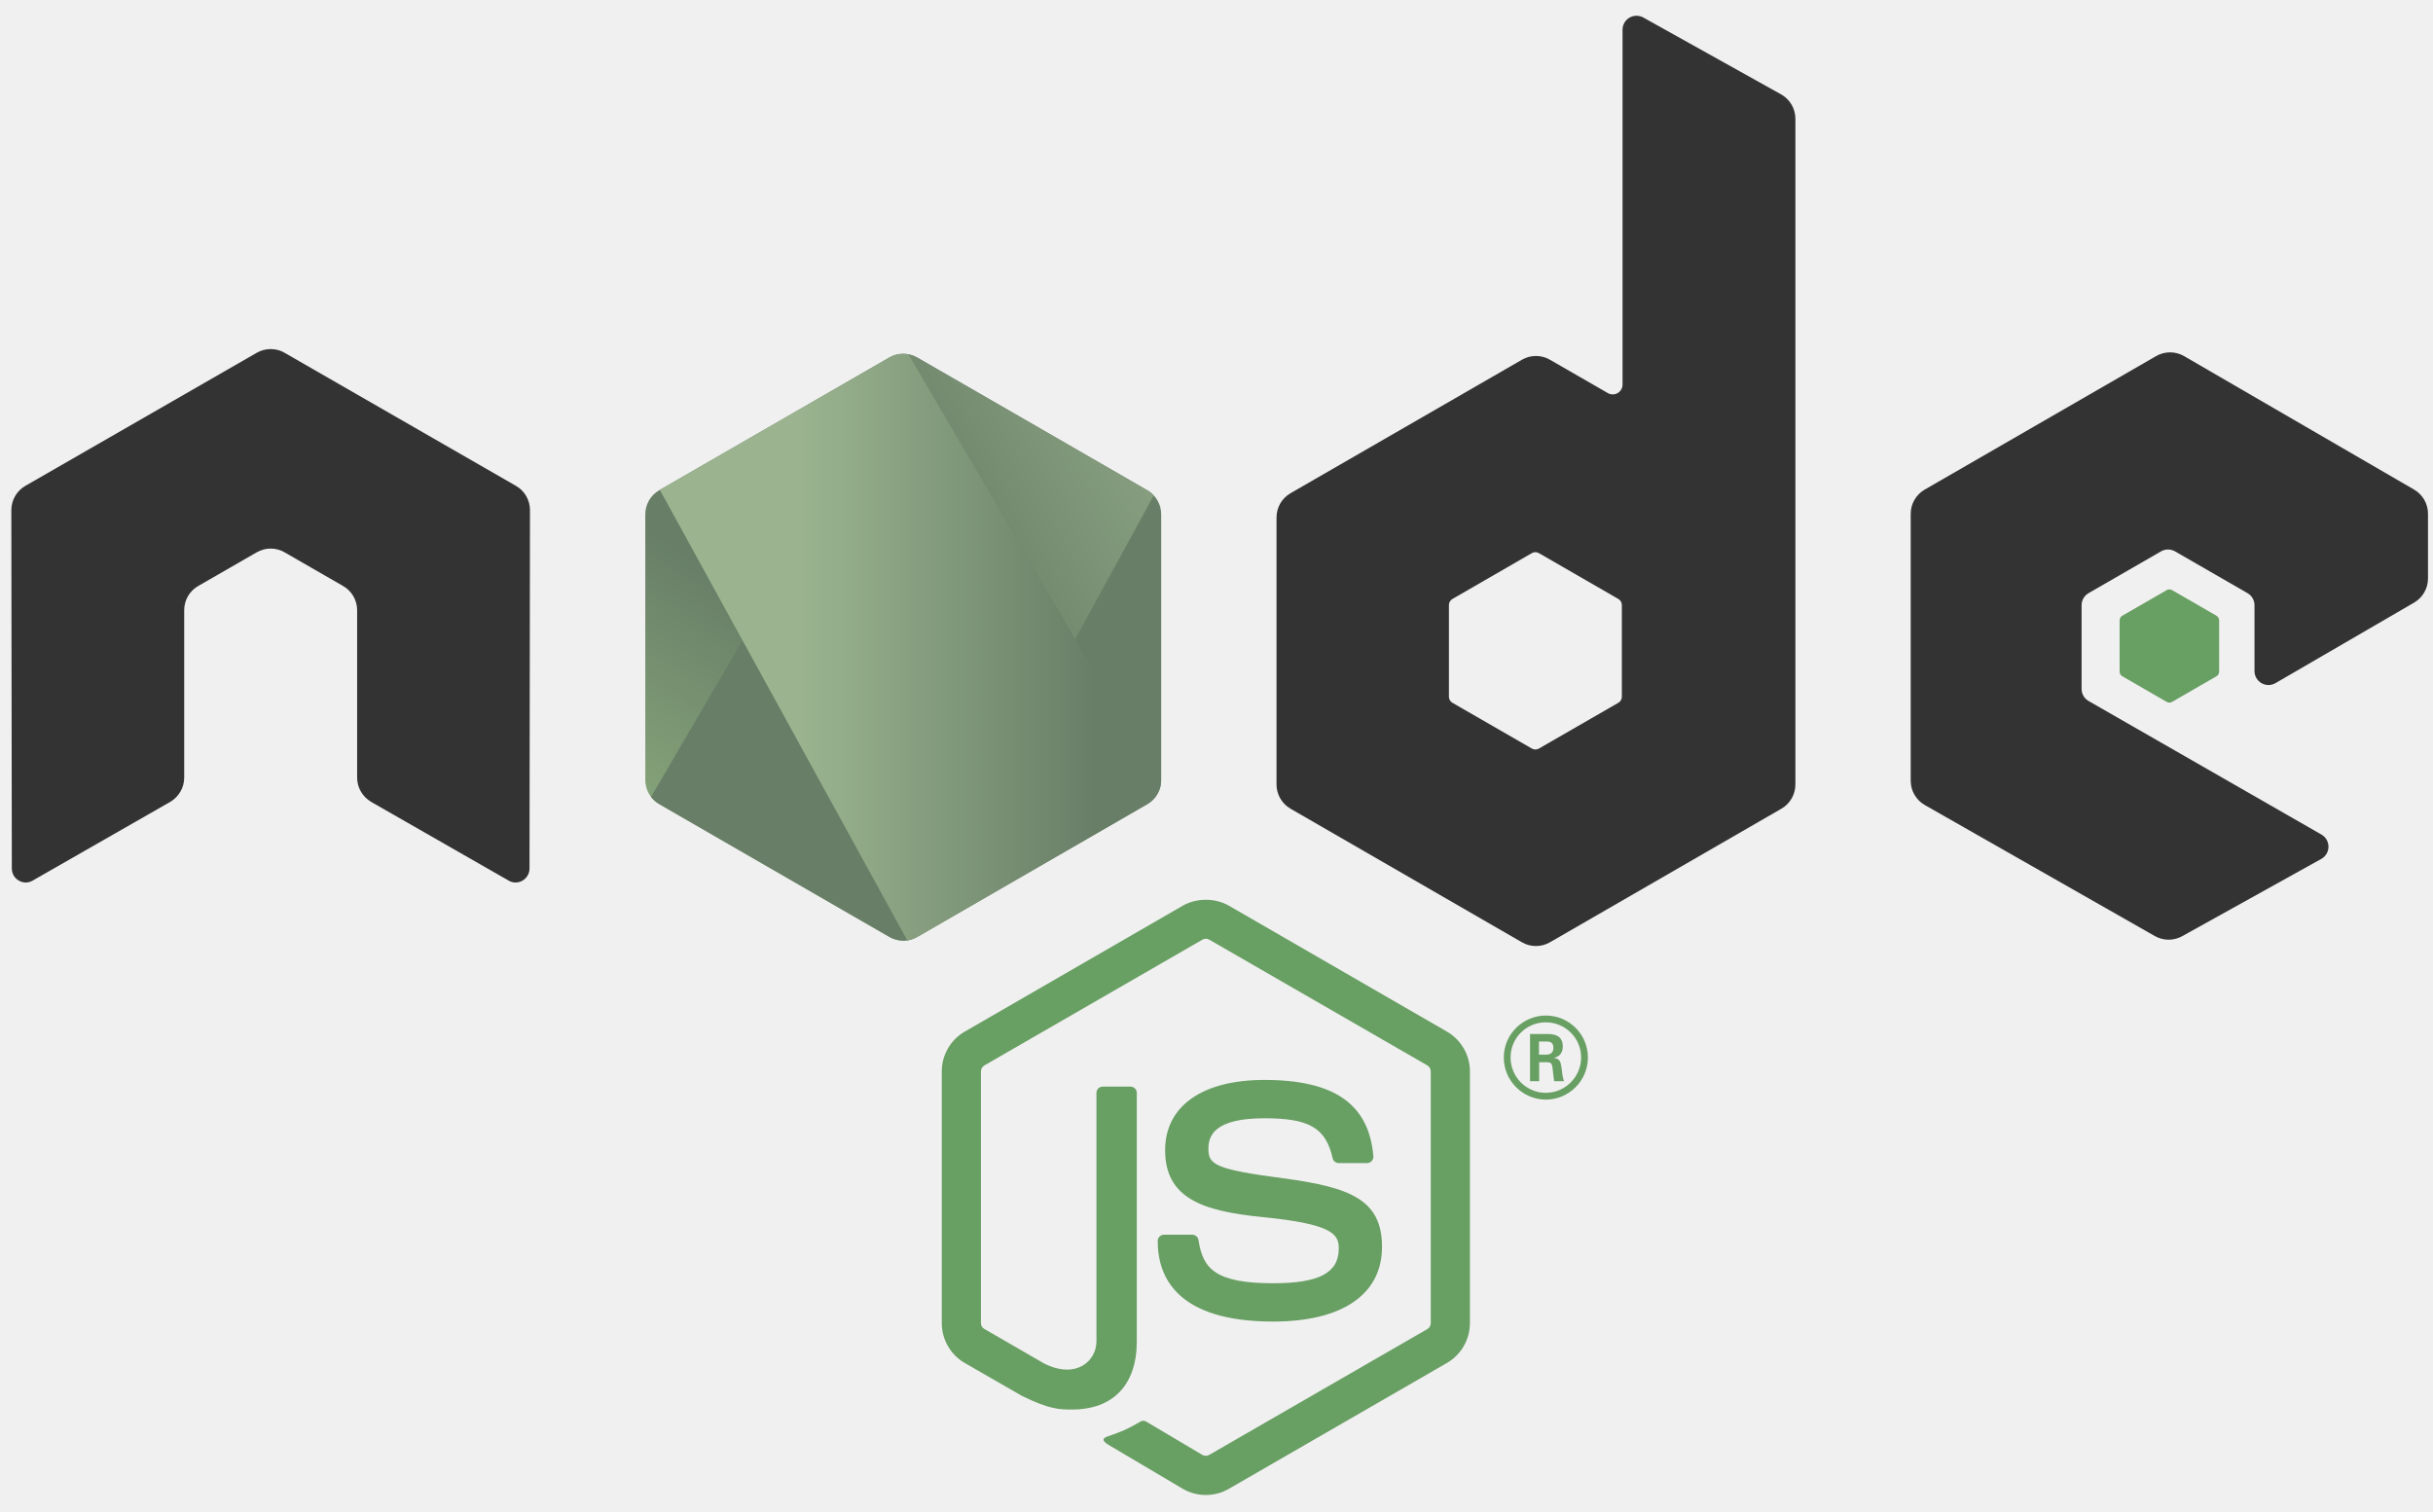
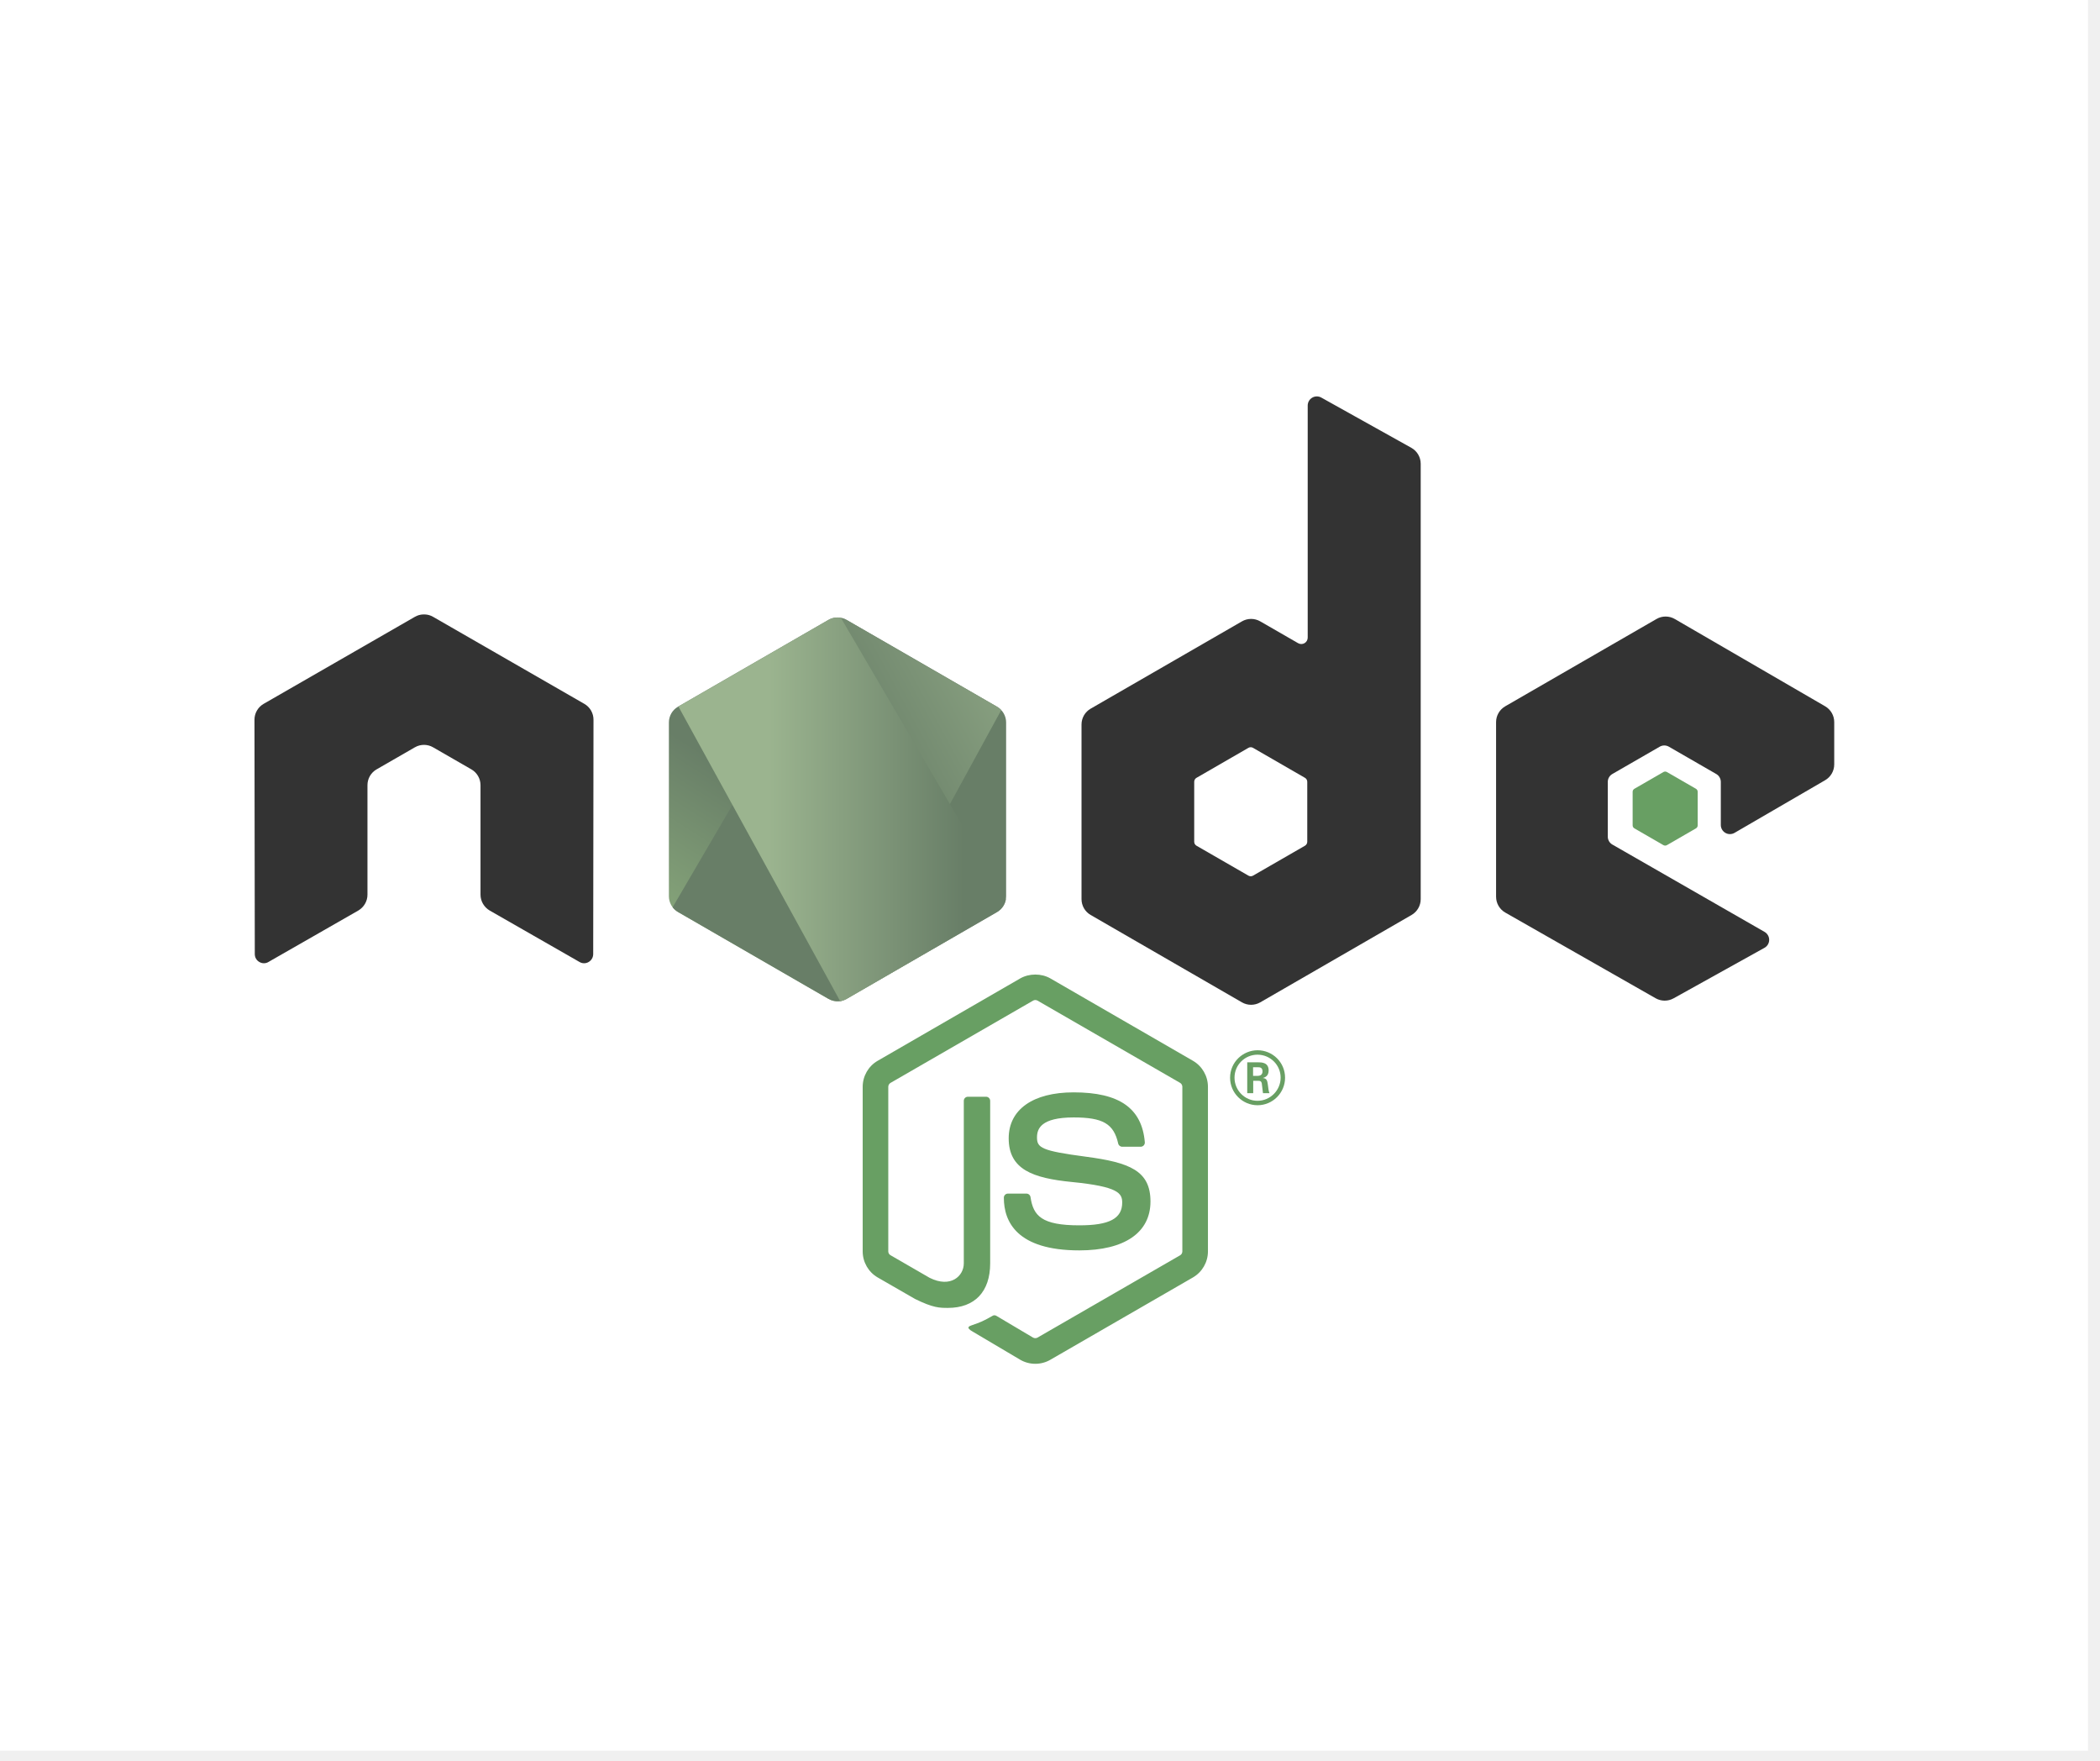
- <svg xmlns="http://www.w3.org/2000/svg" xmlns:xlink="http://www.w3.org/1999/xlink" width="103px" height="64px" viewBox="0 0 103 64" version="1.1">
+ <svg xmlns="http://www.w3.org/2000/svg" xmlns:xlink="http://www.w3.org/1999/xlink" width="136px" height="114px" viewBox="0 0 136 114" version="1.1">
  <defs>
    <path d="M10.415,24.829 L0.67,19.207 C0.306,18.997 0.082,18.609 0.082,18.188 L0.082,6.937 C0.082,6.517 0.306,6.129 0.67,5.918 L10.414,0.292 C10.779,0.082 11.227,0.082 11.592,0.292 L21.334,5.918 C21.698,6.129 21.922,6.517 21.922,6.937 L21.922,18.189 C21.922,18.609 21.698,18.997 21.333,19.207 L11.591,24.829 C11.409,24.934 11.206,24.986 11.003,24.986 C10.8,24.986 10.597,24.934 10.415,24.829" id="path-1" />
    <linearGradient x1="-4418.47%" y1="16.568%" x2="5323.229%" y2="16.568%" id="linearGradient-3">
      <stop stop-color="#9BB48F" offset="0%" />
      <stop stop-color="#9BB48F" offset="9.192%" />
      <stop stop-color="#9BB48F" offset="30.263%" />
      <stop stop-color="#687E67" offset="86.244%" />
      <stop stop-color="#687E67" offset="100%" />
    </linearGradient>
    <path d="M10.415,24.829 L0.67,19.207 C0.306,18.997 0.082,18.609 0.082,18.188 L0.082,6.937 C0.082,6.517 0.306,6.129 0.67,5.918 L10.414,0.292 C10.779,0.082 11.227,0.082 11.592,0.292 L21.334,5.918 C21.698,6.129 21.922,6.517 21.922,6.937 L21.922,18.189 C21.922,18.609 21.698,18.997 21.333,19.207 L11.591,24.829 C11.409,24.934 11.206,24.986 11.003,24.986 C10.8,24.986 10.597,24.934 10.415,24.829" id="path-4" />
    <linearGradient x1="-9713.77%" y1="31.987%" x2="27.929%" y2="31.987%" id="linearGradient-6">
      <stop stop-color="#9BB48F" offset="0%" />
      <stop stop-color="#9BB48F" offset="9.192%" />
      <stop stop-color="#9BB48F" offset="30.263%" />
      <stop stop-color="#687E67" offset="86.244%" />
      <stop stop-color="#687E67" offset="100%" />
    </linearGradient>
    <linearGradient x1="68.141%" y1="82.52%" x2="27.833%" y2="10.281%" id="linearGradient-7">
      <stop stop-color="#687E67" offset="0%" />
      <stop stop-color="#687E67" offset="52.88%" />
      <stop stop-color="#83A178" offset="100%" />
    </linearGradient>
    <linearGradient x1="43.204%" y1="44.778%" x2="159.268%" y2="118.3%" id="linearGradient-8">
      <stop stop-color="#687E67" offset="0%" />
      <stop stop-color="#687E67" offset="13.756%" />
      <stop stop-color="#9BB48F" offset="69.737%" />
      <stop stop-color="#9BB48F" offset="90.808%" />
      <stop stop-color="#9BB48F" offset="100%" />
    </linearGradient>
    <linearGradient x1="-4.533%" y1="49.998%" x2="101.719%" y2="49.998%" id="linearGradient-9">
      <stop stop-color="#9BB48F" offset="0%" />
      <stop stop-color="#9BB48F" offset="9.192%" />
      <stop stop-color="#9BB48F" offset="30.263%" />
      <stop stop-color="#687E67" offset="86.244%" />
      <stop stop-color="#687E67" offset="100%" />
    </linearGradient>
    <path d="M10.415,24.829 L0.67,19.207 C0.306,18.997 0.082,18.609 0.082,18.188 L0.082,6.937 C0.082,6.517 0.306,6.129 0.67,5.918 L10.414,0.292 C10.779,0.082 11.227,0.082 11.592,0.292 L21.334,5.918 C21.698,6.129 21.922,6.517 21.922,6.937 L21.922,18.189 C21.922,18.609 21.698,18.997 21.333,19.207 L11.591,24.829 C11.409,24.934 11.206,24.986 11.003,24.986 C10.8,24.986 10.597,24.934 10.415,24.829" id="path-10" />
    <linearGradient x1="-103.698%" y1="49.999%" x2="100.586%" y2="49.999%" id="linearGradient-12">
      <stop stop-color="#9BB48F" offset="0%" />
      <stop stop-color="#9BB48F" offset="9.192%" />
      <stop stop-color="#9BB48F" offset="30.263%" />
      <stop stop-color="#687E67" offset="86.244%" />
      <stop stop-color="#687E67" offset="100%" />
    </linearGradient>
    <path d="M10.415,24.829 L0.67,19.207 C0.306,18.997 0.082,18.609 0.082,18.188 L0.082,6.937 C0.082,6.517 0.306,6.129 0.67,5.918 L10.414,0.292 C10.779,0.082 11.227,0.082 11.592,0.292 L21.334,5.918 C21.698,6.129 21.922,6.517 21.922,6.937 L21.922,18.189 C21.922,18.609 21.698,18.997 21.333,19.207 L11.591,24.829 C11.409,24.934 11.206,24.986 11.003,24.986 C10.8,24.986 10.597,24.934 10.415,24.829" id="path-13" />
    <linearGradient x1="130.347%" y1="311.036%" x2="4.358%" y2="-101.153%" id="linearGradient-15">
      <stop stop-color="#687E67" offset="0%" />
      <stop stop-color="#687E67" offset="52.88%" />
      <stop stop-color="#83A178" offset="100%" />
    </linearGradient>
  </defs>
  <g id="Page-1" stroke="none" stroke-width="1" fill="none" fill-rule="evenodd">
-     <g id="Group-9" transform="translate(-16, -25)">
-       <rect id="Rectangle-1" x="0" y="0" width="135.224" height="113.353" />
+     <g id="Group-9">
+       <rect id="Rectangle-1" fill="#FFFFFF" x="0" y="0" width="135.224" height="113.353" />
      <g id="Node-js_logo" transform="translate(16.29446, 24.79593)">
        <g id="svg3355">
          <g id="g3363" transform="translate(51.4164, 31.93981) scale(1, -1) translate(-51.4164, -31.93981) translate(0.021786, 0.312355)">
            <g id="g3449" transform="translate(26.92031, 23.39692)">
              <g id="g3451-Clipped">
                <mask id="mask-2" fill="white">
                  <use xlink:href="#path-1" />
                </mask>
                <g id="path3455" />
                <g id="g3451" mask="url(#mask-2)">
                  <g transform="translate(9.944788, 26.8186)" id="g3457">
                    <g>
                      <g id="g3459" fill="url(#linearGradient-3)">
                        <g id="g3465">
                          <g id="g3467">
                            <polygon id="path3481" points="0.398 0.414 0.023 0 0.523 0" />
                          </g>
                        </g>
                      </g>
                    </g>
                  </g>
                </g>
              </g>
            </g>
            <g id="g3509" transform="translate(26.92031, 23.39692)">
              <g id="g3511-Clipped">
                <mask id="mask-5" fill="white">
                  <use xlink:href="#path-4" />
                </mask>
                <g id="path3515" />
                <g id="g3511" mask="url(#mask-5)">
                  <g transform="translate(22.20232, 6.011066)" id="g3517">
                    <g>
                      <g id="g3519" fill="url(#linearGradient-6)">
                        <g id="g3525">
                          <g id="g3527">
                            <polygon id="path3541" points="0.349 0.233 0 0.606 0 0.106 0.349 0.233" />
                          </g>
                        </g>
                      </g>
                    </g>
                  </g>
                </g>
              </g>
            </g>
            <g id="g3590">
              <g id="g3365" transform="translate(0, 0)">
                <g id="g3367-Clipped" transform="translate(0, 0)">
                  <g id="g3367" transform="translate(0.09251, 0.046239)">
                    <g id="g3373" transform="translate(39.30578, 0.012854)" fill="#689F63">
                      <path d="M11.332,0 C10.995,0 10.659,0.088 10.363,0.259 L7.279,2.084 C6.818,2.341 7.043,2.433 7.195,2.486 C7.809,2.699 7.934,2.748 8.59,3.12 C8.658,3.158 8.749,3.144 8.819,3.102 L11.189,1.696 C11.275,1.648 11.396,1.648 11.475,1.696 L20.715,7.027 C20.801,7.076 20.856,7.175 20.856,7.277 L20.856,17.936 C20.856,18.04 20.801,18.137 20.712,18.19 L11.477,23.516 C11.391,23.566 11.278,23.566 11.192,23.516 L1.959,18.189 C1.869,18.137 1.812,18.037 1.812,17.936 L1.812,7.277 C1.812,7.175 1.869,7.078 1.958,7.03 L4.489,5.568 C5.862,4.881 6.703,5.69 6.703,6.502 L6.703,17.026 C6.703,17.175 6.823,17.292 6.972,17.292 L8.143,17.292 C8.29,17.292 8.411,17.175 8.411,17.026 L8.411,6.502 C8.411,4.67 7.413,3.619 5.675,3.619 C5.141,3.619 4.721,3.619 3.547,4.197 L1.124,5.592 C0.526,5.938 0.155,6.584 0.155,7.277 L0.155,17.936 C0.155,18.628 0.526,19.275 1.124,19.619 L10.363,24.956 C10.948,25.286 11.725,25.286 12.305,24.956 L21.544,19.619 C22.142,19.273 22.514,18.628 22.514,17.936 L22.514,7.277 C22.514,6.584 22.142,5.94 21.544,5.592 L12.305,0.259 C12.01,0.088 11.675,0 11.332,0" id="path3375" />
                    </g>
                    <g id="g3377" transform="translate(48.40415, 7.35625)" fill="#689F63">
                      <path d="M5.088,0 C1.045,0 0.198,1.855 0.198,3.411 C0.198,3.559 0.317,3.677 0.465,3.677 L1.659,3.677 C1.793,3.677 1.904,3.581 1.925,3.451 C2.105,2.236 2.643,1.622 5.088,1.622 C7.034,1.622 7.863,2.062 7.863,3.095 C7.863,3.69 7.628,4.131 4.603,4.428 C2.075,4.678 0.512,5.236 0.512,7.257 C0.512,9.121 2.083,10.232 4.718,10.232 C7.677,10.232 9.142,9.205 9.328,7.002 C9.334,6.926 9.308,6.853 9.257,6.797 C9.206,6.744 9.136,6.711 9.061,6.711 L7.862,6.711 C7.738,6.711 7.628,6.8 7.603,6.92 C7.315,8.199 6.616,8.608 4.718,8.608 C2.592,8.608 2.345,7.868 2.345,7.313 C2.345,6.642 2.637,6.446 5.506,6.067 C8.346,5.691 9.694,5.16 9.694,3.165 C9.694,1.153 8.016,0 5.088,0" id="path3379" />
                    </g>
                    <g id="g3381" transform="translate(63.12369, 16.57665)" fill="#689F63">
                      <path d="M1.619,2.081 L1.93,2.081 C2.183,2.081 2.231,2.259 2.231,2.363 C2.231,2.637 2.042,2.637 1.939,2.637 L1.619,2.637 L1.619,2.081 L1.619,2.081 Z M1.241,2.957 L1.93,2.957 C2.165,2.957 2.627,2.957 2.627,2.429 C2.627,2.062 2.391,1.986 2.25,1.939 C2.523,1.921 2.542,1.741 2.579,1.487 C2.599,1.327 2.627,1.054 2.683,0.96 L2.26,0.96 C2.25,1.054 2.183,1.563 2.183,1.591 C2.156,1.704 2.118,1.76 1.976,1.76 L1.628,1.76 L1.628,0.96 L1.241,0.96 L1.241,2.957 L1.241,2.957 Z M0.417,1.963 C0.417,1.134 1.087,0.465 1.906,0.465 C2.735,0.465 3.404,1.148 3.404,1.963 C3.404,2.792 2.726,3.451 1.906,3.451 C1.096,3.451 0.417,2.801 0.417,1.963 L0.417,1.963 Z M3.691,1.958 C3.691,0.979 2.89,0.178 1.911,0.178 C0.94,0.178 0.13,0.969 0.13,1.958 C0.13,2.966 0.959,3.738 1.911,3.738 C2.872,3.738 3.691,2.966 3.691,1.958 L3.691,1.958 Z" id="path3383" />
                    </g>
                    <g id="g3385" transform="translate(0.056153, 25.76271)" fill="#333333">
                      <path d="M21.971,15.952 C21.971,16.378 21.747,16.769 21.379,16.98 L11.584,22.615 C11.418,22.713 11.233,22.764 11.045,22.771 L10.943,22.771 C10.756,22.764 10.571,22.713 10.402,22.615 L0.607,16.98 C0.242,16.769 0.015,16.378 0.015,15.952 L0.036,0.778 C0.036,0.567 0.146,0.371 0.331,0.267 C0.513,0.158 0.738,0.158 0.919,0.267 L6.741,3.599 C7.109,3.818 7.333,4.204 7.333,4.626 L7.333,11.715 C7.333,12.138 7.557,12.529 7.924,12.739 L10.402,14.166 C10.587,14.273 10.789,14.325 10.995,14.325 C11.197,14.325 11.404,14.273 11.584,14.166 L14.062,12.739 C14.429,12.529 14.654,12.138 14.654,11.715 L14.654,4.626 C14.654,4.204 14.881,3.816 15.247,3.599 L21.067,0.267 C21.249,0.158 21.477,0.158 21.658,0.267 C21.838,0.371 21.952,0.567 21.952,0.778 L21.971,15.952 L21.971,15.952 Z" id="path3387" />
                    </g>
                    <g id="g3389" transform="translate(53.4496, 23.17888)" fill="#333333">
                      <path d="M14.802,10.635 C14.802,10.53 14.745,10.432 14.654,10.379 L11.289,8.44 C11.198,8.388 11.085,8.388 10.994,8.44 L7.629,10.379 C7.537,10.432 7.481,10.53 7.481,10.635 L7.481,14.519 C7.481,14.624 7.537,14.722 7.629,14.775 L10.993,16.717 C11.085,16.77 11.198,16.77 11.289,16.717 L14.654,14.775 C14.745,14.722 14.802,14.624 14.802,14.519 L14.802,10.635 L14.802,10.635 Z M15.711,39.396 C15.527,39.498 15.304,39.496 15.123,39.39 C14.942,39.283 14.831,39.089 14.831,38.88 L14.831,23.852 C14.831,23.704 14.752,23.567 14.624,23.493 C14.496,23.419 14.338,23.419 14.21,23.493 L11.756,24.906 C11.39,25.117 10.94,25.117 10.574,24.906 L0.775,19.253 C0.408,19.041 0.183,18.651 0.183,18.228 L0.183,6.919 C0.183,6.497 0.408,6.106 0.774,5.895 L10.573,0.237 C10.939,0.026 11.39,0.026 11.757,0.237 L21.558,5.895 C21.923,6.106 22.149,6.497 22.149,6.919 L22.149,35.11 C22.149,35.539 21.917,35.934 21.542,36.143 L15.711,39.396 L15.711,39.396 Z" id="path3391" />
                    </g>
                    <g id="g3393" transform="translate(80.28242, 23.46512)" fill="#333333">
                      <path d="M21.508,14.334 C21.873,14.546 22.097,14.935 22.097,15.357 L22.097,18.097 C22.097,18.519 21.873,18.909 21.508,19.121 L11.772,24.772 C11.405,24.985 10.953,24.985 10.586,24.773 L0.79,19.12 C0.424,18.909 0.198,18.518 0.198,18.096 L0.198,6.789 C0.198,6.364 0.427,5.972 0.796,5.762 L10.531,0.216 C10.89,0.012 11.33,0.009 11.691,0.21 L17.58,3.482 C17.766,3.586 17.883,3.781 17.884,3.995 C17.885,4.208 17.772,4.405 17.587,4.512 L7.729,10.168 C7.545,10.273 7.432,10.469 7.432,10.681 L7.432,14.224 C7.432,14.435 7.544,14.631 7.728,14.736 L10.796,16.505 C10.978,16.61 11.204,16.61 11.387,16.505 L14.456,14.736 C14.639,14.631 14.752,14.435 14.752,14.224 L14.752,11.436 C14.752,11.225 14.865,11.029 15.049,10.923 C15.232,10.818 15.458,10.819 15.641,10.925 L21.508,14.334 L21.508,14.334 Z" id="path3395" />
                    </g>
                    <g id="g3397" transform="translate(89.23532, 33.47369)" fill="#689F63">
                      <path d="M2.081,4.855 C2.152,4.896 2.238,4.896 2.309,4.855 L4.189,3.771 C4.259,3.73 4.302,3.655 4.302,3.574 L4.302,1.404 C4.302,1.322 4.259,1.248 4.189,1.207 L2.309,0.122 C2.238,0.082 2.152,0.082 2.081,0.122 L0.203,1.207 C0.132,1.248 0.089,1.322 0.089,1.404 L0.089,3.574 C0.089,3.655 0.132,3.73 0.203,3.771 L2.081,4.855 L2.081,4.855 Z" id="path3399" />
                    </g>
                  </g>
                </g>
              </g>
              <g id="g3401" transform="translate(26.92031, 23.39692)" fill="url(#linearGradient-7)">
                <g id="g3403">
                  <g id="g3409">
                    <g id="g3411">
                      <path d="M10.415,24.829 L0.67,19.207 C0.306,18.997 0.082,18.609 0.082,18.188 L0.082,18.188 L0.082,6.937 C0.082,6.517 0.306,6.129 0.67,5.918 L0.67,5.918 L10.414,0.292 C10.779,0.082 11.227,0.082 11.592,0.292 L11.592,0.292 L21.334,5.918 C21.698,6.129 21.922,6.517 21.922,6.937 L21.922,6.937 L21.922,18.189 C21.922,18.609 21.698,18.997 21.333,19.207 L21.333,19.207 L11.591,24.829 C11.409,24.934 11.206,24.986 11.003,24.986 L11.003,24.986 C10.8,24.986 10.597,24.934 10.415,24.829" id="path3421" />
                    </g>
                  </g>
                </g>
              </g>
              <g id="g3423" transform="translate(27.15158, 23.39692)" fill="url(#linearGradient-8)">
                <g id="g3425">
                  <g id="g3431">
                    <g id="g3433">
                      <path d="M0.093,6.222 C0.185,6.101 0.302,5.997 0.439,5.918 L0.439,5.918 L8.798,1.092 L10.189,0.292 C10.397,0.172 10.635,0.121 10.868,0.138 L10.868,0.138 C10.946,0.145 11.024,0.159 11.1,0.181 L11.1,0.181 L21.375,18.99 C21.297,19.075 21.205,19.148 21.102,19.207 L21.102,19.207 L14.722,22.889 L11.35,24.829 C11.254,24.884 11.15,24.924 11.044,24.95 L11.044,24.95 L0.093,6.222 L0.093,6.222 Z" id="path3447" />
                    </g>
                  </g>
                </g>
              </g>
              <g id="g3483" transform="translate(27.61413, 23.39692)" fill="url(#linearGradient-9)">
                <g id="g3485">
                  <g id="g3491">
                    <g id="g3493">
                      <path d="M10.191,24.98 C10.028,24.964 9.868,24.913 9.721,24.829 L9.721,24.829 L0.004,19.223 L10.479,0.147 C10.625,0.168 10.767,0.216 10.898,0.292 L10.898,0.292 L20.64,5.918 C20.941,6.092 21.146,6.387 21.209,6.722 L21.209,6.722 L10.529,24.961 C10.45,24.976 10.37,24.984 10.289,24.984 L10.289,24.984 C10.257,24.984 10.224,24.983 10.191,24.98" id="path3507" />
                    </g>
                  </g>
                </g>
              </g>
              <g id="g3543" transform="translate(26.92031, 23.39692)">
                <g id="g3545-Clipped">
                  <mask id="mask-11" fill="white">
                    <use xlink:href="#path-10" />
                  </mask>
                  <g id="path3549" />
                  <g id="g3545" mask="url(#mask-11)">
                    <g transform="translate(11.10116, -0.231195)" id="g3551">
                      <g>
                        <g id="g3553" fill="url(#linearGradient-12)">
                          <g id="g3559">
                            <g id="g3561">
                              <path d="M10.257,6.149 L0.503,0.523 C0.369,0.446 0.222,0.397 0.072,0.377 L0.267,0.023 L11.101,6.293 L11.101,6.44 L10.833,6.898 C10.753,6.586 10.541,6.313 10.257,6.149" id="path3575" />
                            </g>
                          </g>
                        </g>
                      </g>
                    </g>
                  </g>
                </g>
              </g>
              <g id="g3577" transform="translate(26.92031, 23.39692)">
                <g id="g3579-Clipped">
                  <mask id="mask-14" fill="white">
                    <use xlink:href="#path-13" />
                  </mask>
                  <g id="path3583" />
                  <g id="g3579" mask="url(#mask-14)">
                    <g transform="translate(11.10116, -0.231195)" id="g3585">
                      <g>
                        <g id="g3587" fill="url(#linearGradient-15)">
                          <g id="g3593">
                            <g id="g3595">
                              <path d="M10.257,6.149 L0.503,0.523 C0.369,0.446 0.222,0.397 0.072,0.377 L0.267,0.023 L11.101,6.293 L11.101,6.44 L10.833,6.898 C10.753,6.586 10.541,6.313 10.257,6.149" id="path3605" />
                            </g>
                          </g>
                        </g>
                      </g>
                    </g>
                  </g>
                </g>
              </g>
            </g>
          </g>
        </g>
      </g>
    </g>
  </g>
</svg>
